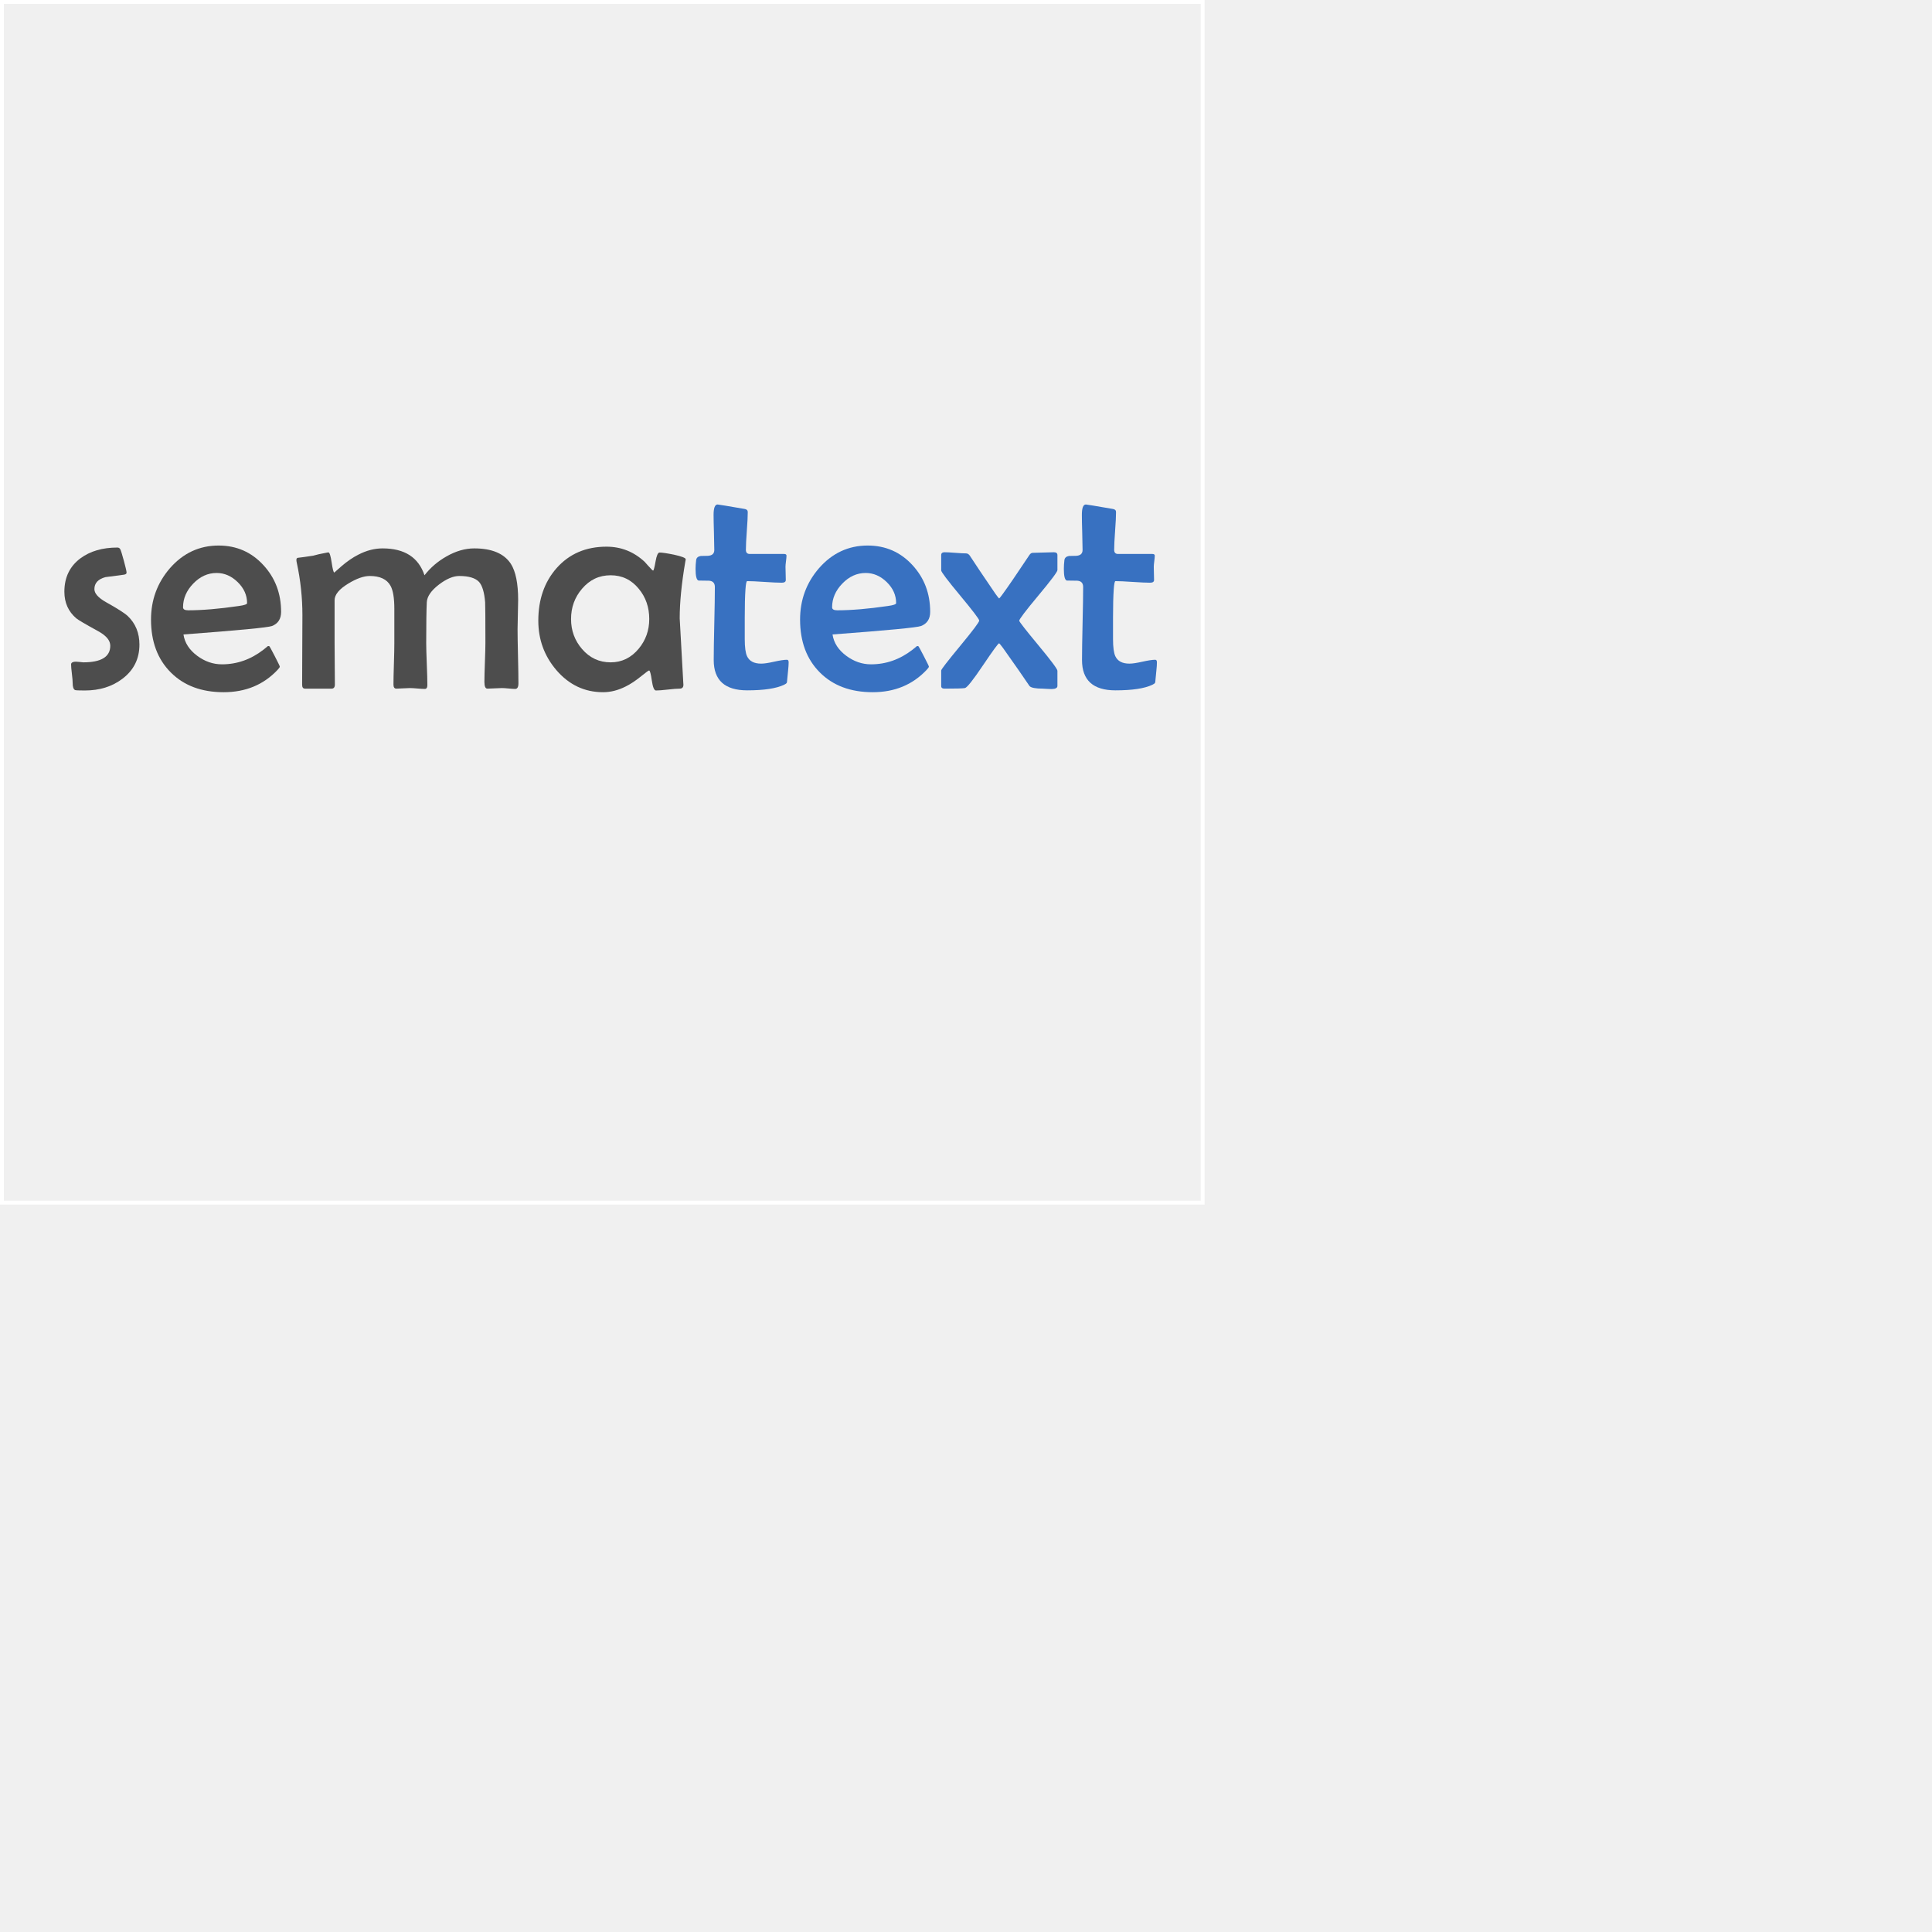
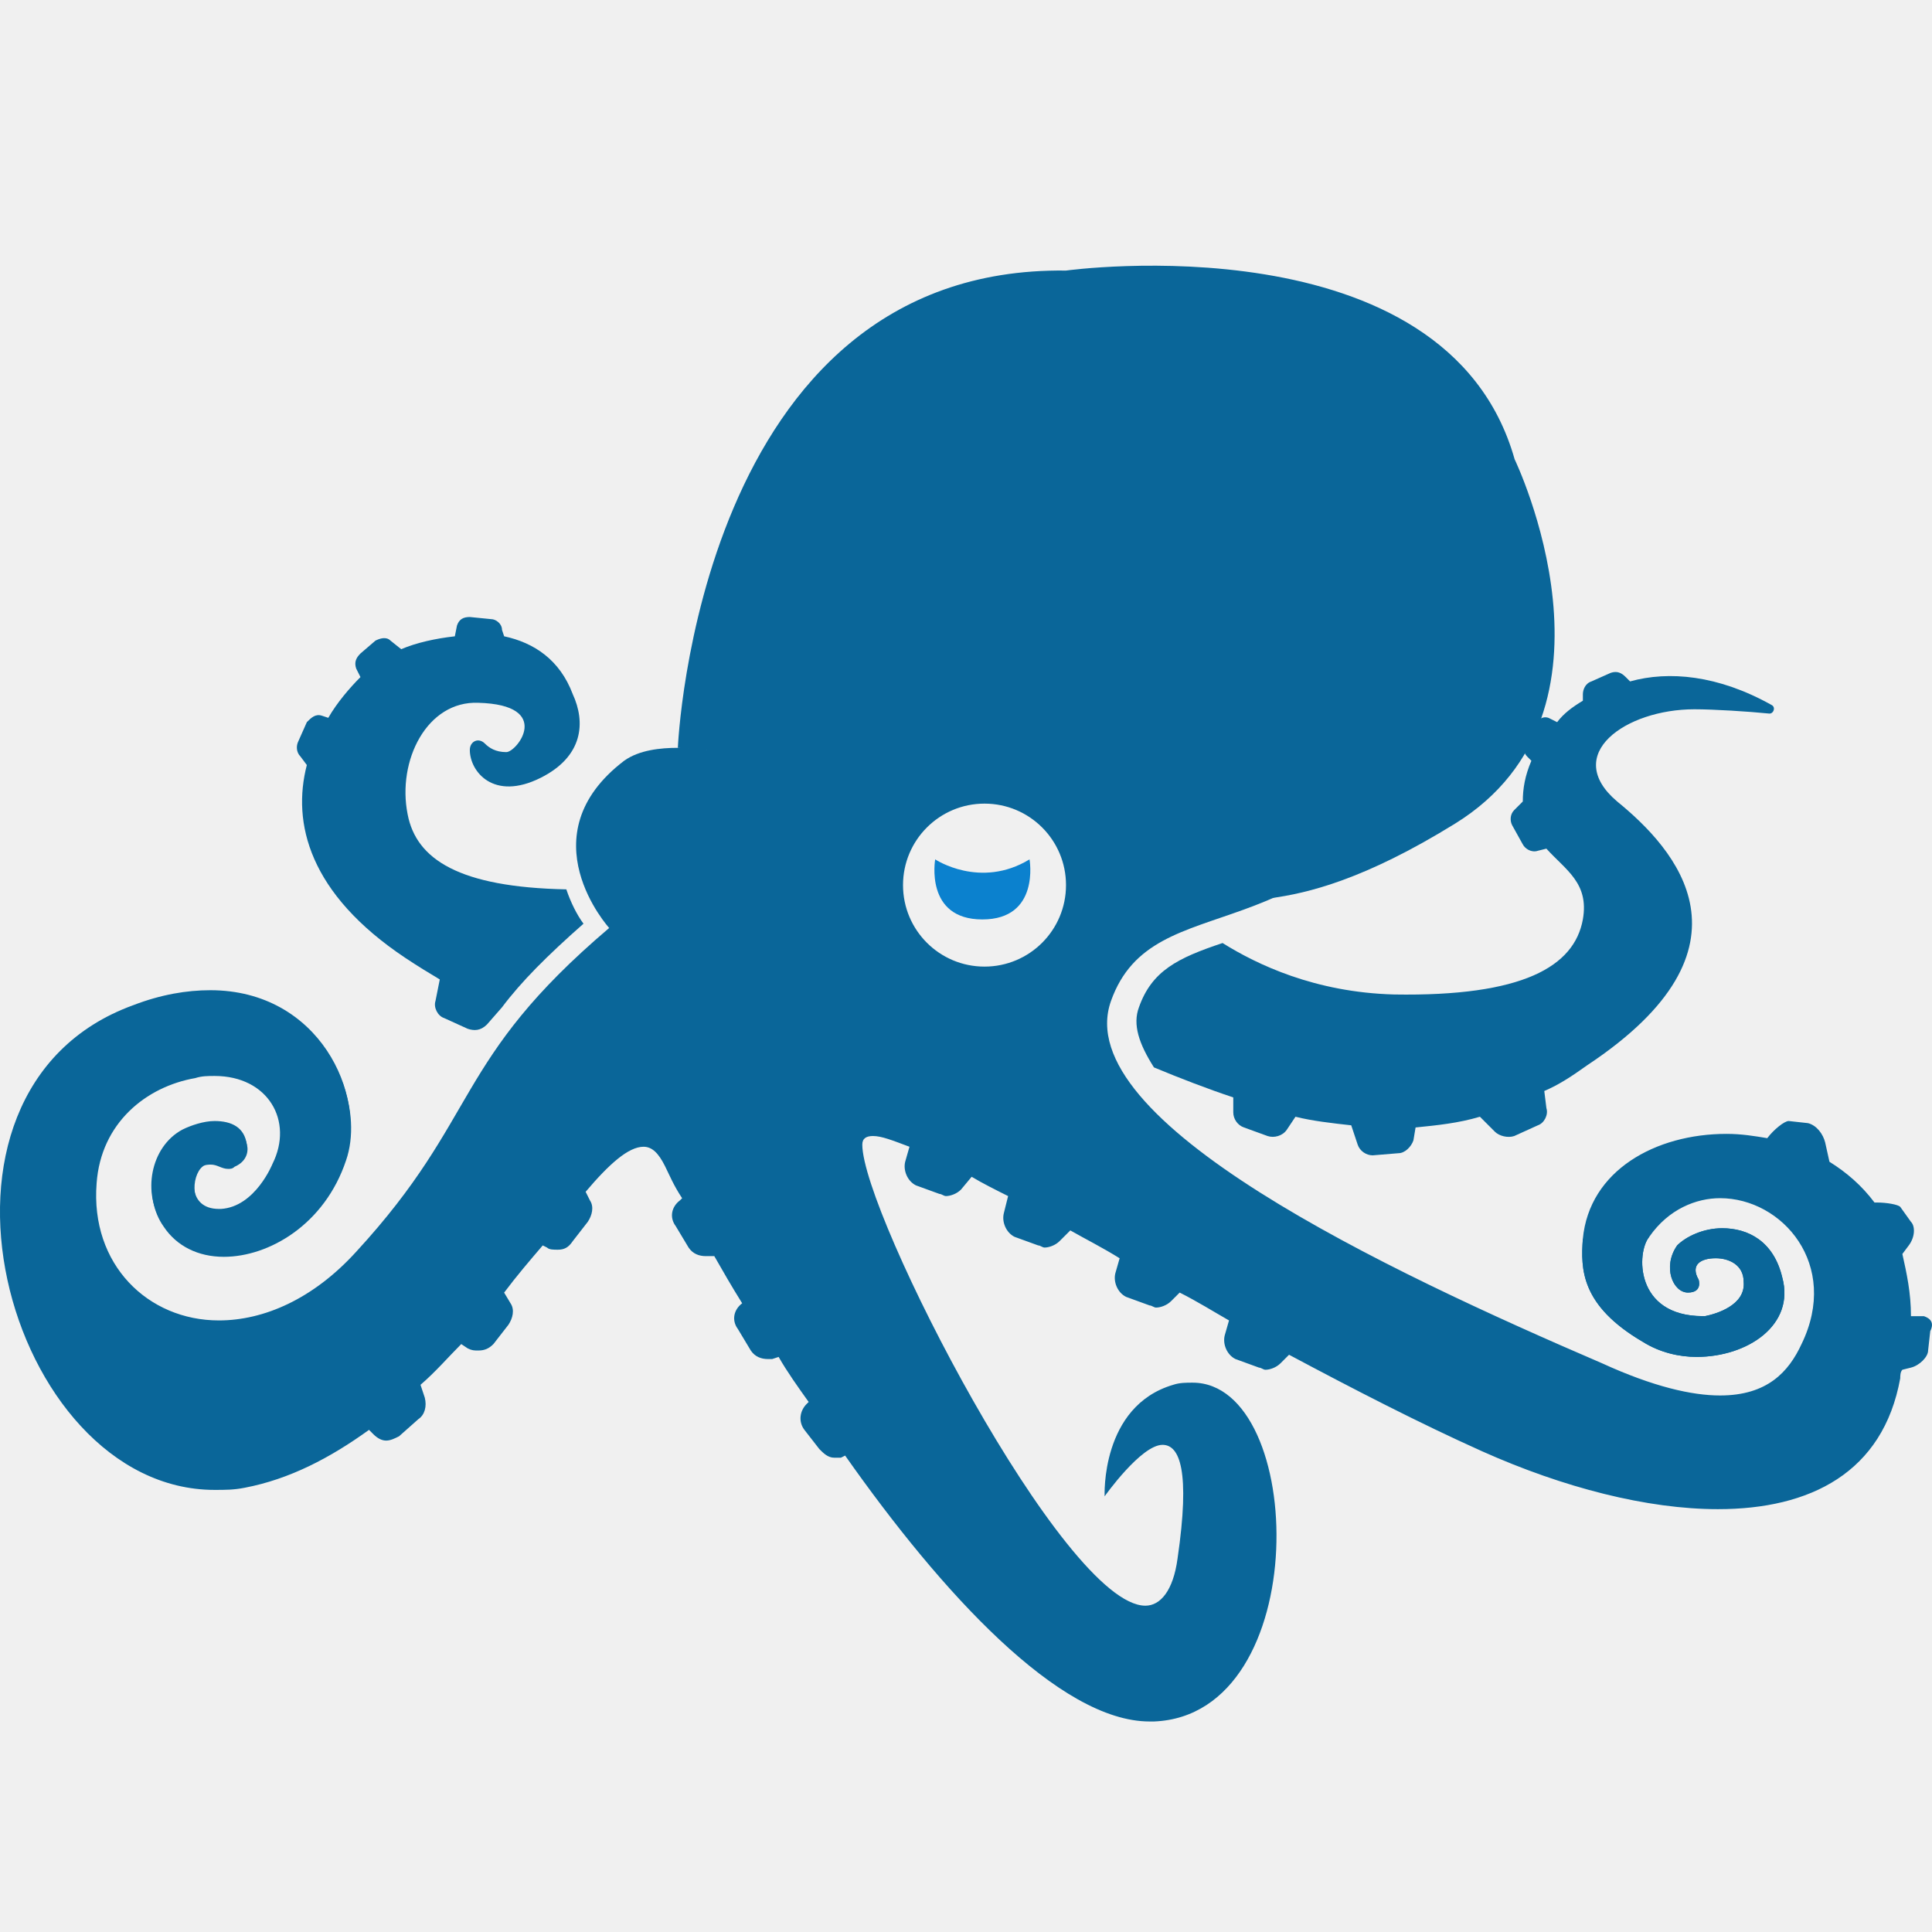
- <svg xmlns="http://www.w3.org/2000/svg" version="1.1" width="500" height="500" viewBox="0, 0, 500, 500" preserveAspectRatio="none" id="svg2">
-   <defs id="defs_7E052C23" />
-   <g id="layer_Paper" style="fill:#000000;fill-opacity:1;stroke:#000000;stroke-opacity:1;fill-rule:nonzero;stroke-linecap:square;stroke-linejoin:miter;stroke-width:1;stroke-miterlimit:10">
-     <g id="6E765A23">
-       <rect style="fill:none;stroke:#FFFFFF" id="82C7D123" x="0.5" y="0.5" width="310.751" height="310.751" />
-       <g id="0F76B213">
-         <path style="fill:#4D4D4D;stroke:none" id="5186B213" d="M36.084,166.824 C36.084,170.499 34.616,173.447 31.682,175.665 C29.02,177.687 25.776,178.698 21.951,178.698 C20.472,178.698 19.631,178.662 19.435,178.588 C19.012,178.393 18.806,177.788 18.806,176.777 C18.806,176.232 18.739,175.42 18.602,174.335 C18.467,173.248 18.4,172.447 18.4,171.927 C18.4,171.61 18.62,171.398 19.067,171.299 C19.387,171.225 19.843,171.225 20.435,171.299 C21.198,171.373 21.568,171.413 21.545,171.413 C26.207,171.413 28.538,169.979 28.538,167.116 C28.538,165.763 27.514,164.517 25.464,163.382 C22.138,161.557 20.224,160.436 19.731,160.016 C17.685,158.263 16.66,155.97 16.66,153.133 C16.66,149.432 18.055,146.546 20.842,144.476 C23.358,142.625 26.539,141.703 30.389,141.703 C30.73,141.703 30.986,141.862 31.147,142.183 C31.306,142.503 31.613,143.503 32.071,145.18 C32.527,146.855 32.757,147.867 32.757,148.212 C32.757,148.483 32.52,148.656 32.053,148.732 C30.474,148.952 28.883,149.162 27.279,149.362 C25.38,149.878 24.431,150.914 24.431,152.467 C24.431,153.577 25.429,154.699 27.427,155.835 C30.389,157.487 32.262,158.683 33.053,159.423 C35.076,161.346 36.084,163.813 36.084,166.824" />
-         <path style="fill:#4D4D4D;stroke:none" id="B386B213" d="M63.946,156.093 C63.946,154.046 63.137,152.234 61.521,150.656 C59.906,149.077 58.087,148.286 56.065,148.286 C53.795,148.286 51.776,149.198 50.017,151.025 C48.253,152.851 47.372,154.898 47.372,157.163 C47.372,157.685 47.815,157.945 48.702,157.945 C52.35,157.945 56.718,157.575 61.796,156.833 C63.23,156.636 63.946,156.389 63.946,156.093 M72.748,158.351 C72.748,160.176 71.963,161.398 70.384,162.012 C69.324,162.409 61.69,163.135 47.48,164.198 C47.804,166.366 48.998,168.216 51.07,169.747 C53.042,171.201 55.164,171.927 57.435,171.927 C61.332,171.927 64.909,170.671 68.163,168.156 C68.557,167.835 68.954,167.512 69.349,167.192 C69.546,167.192 69.673,167.218 69.737,167.268 C69.798,167.319 70.261,168.175 71.124,169.838 C71.988,171.504 72.416,172.4 72.416,172.521 C72.416,172.671 72.219,172.954 71.826,173.371 C68.201,177.221 63.55,179.142 57.879,179.142 C52.155,179.142 47.593,177.435 44.19,174.018 C40.783,170.603 39.081,166.046 39.081,160.348 C39.081,155.266 40.71,150.84 43.966,147.066 C47.394,143.142 51.6,141.185 56.583,141.185 C61.221,141.185 65.093,142.884 68.201,146.29 C71.236,149.597 72.748,153.613 72.748,158.351" />
-         <path style="fill:#4D4D4D;stroke:none" id="6686B213" d="M134.169,176.849 C134.169,177.812 133.885,178.296 133.319,178.296 C132.947,178.296 132.39,178.256 131.635,178.181 C130.883,178.108 130.31,178.07 129.916,178.07 C129.496,178.07 128.866,178.097 128.026,178.144 C127.191,178.194 126.561,178.22 126.142,178.22 C125.622,178.22 125.364,177.64 125.364,176.481 C125.364,175.348 125.408,173.65 125.493,171.394 C125.579,169.135 125.622,167.44 125.622,166.304 C125.622,160.064 125.599,156.588 125.552,155.871 C125.351,153.333 124.831,151.579 123.996,150.619 C123.034,149.582 121.319,149.066 118.853,149.066 C117.297,149.066 115.546,149.804 113.599,151.285 C111.577,152.837 110.528,154.368 110.454,155.871 C110.357,157.795 110.304,161.312 110.304,166.416 C110.304,167.626 110.357,169.438 110.454,171.855 C110.553,174.272 110.602,176.086 110.602,177.293 C110.602,177.96 110.38,178.296 109.936,178.296 C109.49,178.296 108.845,178.256 107.991,178.181 C107.143,178.108 106.492,178.07 106.052,178.07 C105.658,178.07 105.075,178.097 104.311,178.144 C103.544,178.194 102.966,178.22 102.575,178.22 C102.078,178.22 101.829,177.862 101.829,177.145 C101.829,175.961 101.869,174.179 101.943,171.802 C102.019,169.421 102.053,167.638 102.053,166.452 L102.053,157.537 C102.053,154.75 101.721,152.763 101.055,151.579 C100.118,149.904 98.332,149.066 95.692,149.066 C94.136,149.066 92.288,149.718 90.142,151.025 C87.774,152.454 86.591,153.896 86.591,155.353 L86.591,166.158 C86.591,167.391 86.602,169.227 86.627,171.671 C86.647,174.111 86.665,175.938 86.665,177.145 C86.665,177.862 86.378,178.22 85.813,178.22 L78.933,178.22 C78.436,178.22 78.192,177.885 78.192,177.221 C78.192,175.223 78.201,172.219 78.226,168.212 C78.252,164.202 78.264,161.2 78.264,159.203 C78.264,154.687 77.784,150.187 76.82,145.696 C76.748,145.379 76.706,145.116 76.706,144.92 C76.706,144.598 76.82,144.416 77.044,144.364 C77.956,144.268 79.286,144.082 81.037,143.81 C81.853,143.564 83.075,143.292 84.703,142.995 L84.997,142.96 C85.295,142.96 85.572,143.827 85.83,145.565 C86.09,147.305 86.319,148.174 86.515,148.174 L88.366,146.546 C89.82,145.29 91.277,144.288 92.732,143.549 C94.828,142.465 96.923,141.923 99.021,141.923 C104.696,141.923 108.306,144.243 109.86,148.88 C111.391,146.907 113.29,145.277 115.559,143.994 C117.978,142.615 120.369,141.923 122.738,141.923 C127.303,141.923 130.46,143.254 132.209,145.918 C133.465,147.891 134.097,151.01 134.097,155.281 C134.097,156.093 134.072,157.351 134.021,159.051 C133.974,160.754 133.945,162.012 133.945,162.826 C133.945,164.382 133.983,166.719 134.059,169.838 C134.135,172.957 134.169,175.297 134.169,176.849" />
-         <path style="fill:#4D4D4D;stroke:none" id="9886B213" d="M168.025,160.202 C168.025,157.163 167.124,154.566 165.327,152.391 C163.423,150.052 160.994,148.88 158.036,148.88 C155.073,148.88 152.612,150.037 150.637,152.359 C148.734,154.577 147.788,157.191 147.788,160.202 C147.788,163.187 148.734,165.776 150.637,167.972 C152.612,170.265 155.073,171.413 158.036,171.413 C160.92,171.413 163.337,170.241 165.286,167.898 C167.113,165.701 168.025,163.135 168.025,160.202 M177.458,144.734 C177.458,144.831 177.426,145.055 177.348,145.4 C176.384,151.05 175.906,155.92 175.906,160.016 C175.906,160.263 176.212,165.801 176.83,176.627 L176.866,177.145 C176.891,177.862 176.567,178.22 175.889,178.22 C175.21,178.22 174.189,178.3 172.816,178.461 C171.448,178.619 170.431,178.698 169.763,178.698 C169.296,178.698 168.938,177.837 168.689,176.111 C168.443,174.384 168.209,173.519 167.987,173.519 C167.841,173.519 167.173,174.001 165.99,174.963 C164.534,176.147 163.174,177.048 161.92,177.664 C159.972,178.649 158.021,179.142 156.075,179.142 C151.286,179.142 147.256,177.232 143.974,173.409 C140.866,169.759 139.313,165.505 139.313,160.643 C139.313,155.167 140.882,150.642 144.014,147.066 C147.294,143.344 151.609,141.479 156.963,141.479 C160.738,141.479 164.03,142.786 166.841,145.4 C167.261,145.893 167.915,146.609 168.801,147.546 L169.027,147.658 C169.171,147.658 169.38,146.88 169.653,145.328 C169.926,143.774 170.27,142.995 170.687,142.995 C171.353,142.995 172.6,143.18 174.428,143.552 C176.447,143.994 177.458,144.391 177.458,144.734" />
-         <path style="fill:#3871C1;stroke:none" id="CA86B213" d="M204.101,171.413 C204.101,171.954 204.05,172.692 203.951,173.633 C203.832,174.79 203.756,175.541 203.727,175.887 C203.705,176.333 203.667,176.604 203.619,176.704 C203.519,176.875 203.285,177.048 202.917,177.221 C200.891,178.181 197.709,178.662 193.37,178.662 C187.595,178.662 184.71,176.05 184.71,170.819 C184.71,168.725 184.761,165.572 184.859,161.367 C184.958,157.161 185.005,154.008 185.005,151.913 C185.005,150.902 184.503,150.358 183.488,150.286 C182.577,150.286 181.676,150.274 180.792,150.248 C180.272,150.122 180.01,149.113 180.01,147.214 C180.01,146.499 180.065,145.745 180.162,144.956 C180.236,144.364 180.631,144.008 181.348,143.886 C181.96,143.886 182.568,143.871 183.158,143.848 C184.292,143.797 184.859,143.292 184.859,142.33 C184.859,141.344 184.827,139.839 184.768,137.815 C184.706,135.795 184.674,134.275 184.674,133.266 C184.674,131.465 185.021,130.562 185.71,130.562 C185.931,130.562 188.252,130.947 192.669,131.71 C193.232,131.786 193.519,132.057 193.519,132.526 C193.519,133.611 193.441,135.239 193.276,137.409 C193.114,139.58 193.035,141.209 193.035,142.291 C193.035,143.01 193.371,143.366 194.036,143.366 L202.917,143.366 C203.333,143.366 203.545,143.512 203.545,143.81 C203.545,144.106 203.5,144.581 203.414,145.235 C203.327,145.89 203.285,146.375 203.285,146.698 C203.285,147.066 203.295,147.633 203.325,148.398 C203.348,149.162 203.361,149.73 203.361,150.098 C203.361,150.568 203.01,150.804 202.324,150.804 C201.337,150.804 199.844,150.733 197.85,150.601 C195.85,150.464 194.355,150.396 193.371,150.396 C193.173,150.396 193.025,151.098 192.927,152.503 C192.799,154.256 192.741,156.711 192.741,159.867 L192.741,165.382 C192.741,167.503 192.94,168.983 193.333,169.819 C193.925,171.104 195.146,171.747 196.996,171.747 C197.761,171.747 198.884,171.578 200.362,171.242 C201.844,170.912 202.938,170.747 203.655,170.747 C203.951,170.747 204.101,170.965 204.101,171.413" />
-         <path style="fill:#3871C1;stroke:none" id="DC86B213" d="M231.92,156.093 C231.92,154.046 231.116,152.234 229.499,150.656 C227.885,149.077 226.063,148.286 224.041,148.286 C221.774,148.286 219.755,149.198 217.994,151.025 C216.228,152.851 215.348,154.898 215.348,157.163 C215.348,157.685 215.794,157.945 216.682,157.945 C220.328,157.945 224.695,157.575 229.776,156.833 C231.205,156.636 231.92,156.389 231.92,156.093 M240.729,158.351 C240.729,160.176 239.94,161.398 238.359,162.012 C237.303,162.409 229.666,163.135 215.458,164.198 C215.779,166.366 216.976,168.216 219.049,169.747 C221.022,171.201 223.144,171.927 225.409,171.927 C229.308,171.927 232.886,170.671 236.14,168.156 C236.534,167.835 236.929,167.512 237.325,167.192 C237.521,167.192 237.652,167.218 237.712,167.268 C237.777,167.319 238.238,168.175 239.101,169.838 C239.964,171.504 240.397,172.4 240.397,172.521 C240.397,172.671 240.2,172.954 239.803,173.371 C236.178,177.221 231.527,179.142 225.855,179.142 C220.131,179.142 215.57,177.435 212.166,174.018 C208.761,170.603 207.059,166.046 207.059,160.348 C207.059,155.266 208.687,150.84 211.942,147.066 C215.369,143.142 219.573,141.185 224.557,141.185 C229.198,141.185 233.068,142.884 236.178,146.29 C239.211,149.597 240.729,153.613 240.729,158.351" />
-         <path style="fill:#3871C1;stroke:none" id="0F86B213" d="M273.659,177.551 C273.659,177.9 273.399,178.133 272.883,178.256 C272.511,178.332 271.982,178.342 271.29,178.296 C270.28,178.243 269.834,178.22 269.956,178.22 C268.011,178.22 266.839,177.998 266.442,177.551 C264.938,175.308 262.646,172.018 259.561,167.674 C258.969,166.886 258.635,166.49 258.561,166.49 C258.341,166.49 256.96,168.379 254.417,172.151 C251.83,175.999 250.263,177.972 249.718,178.07 C249.177,178.169 247.424,178.22 244.465,178.22 C243.873,178.22 243.579,177.998 243.579,177.551 L243.579,173.519 C243.579,173.248 245.216,171.127 248.498,167.158 C251.78,163.187 253.42,161.003 253.42,160.608 C253.42,160.238 251.78,158.081 248.498,154.131 C245.216,150.187 243.579,148.016 243.579,147.622 L243.579,143.662 C243.579,143.169 243.873,142.922 244.465,142.922 C245.083,142.922 246.007,142.97 247.238,143.07 C248.473,143.169 249.399,143.218 250.014,143.218 C250.361,143.218 250.667,143.391 250.94,143.736 C252.397,145.981 254.617,149.286 257.601,153.653 C258.189,154.465 258.512,154.871 258.561,154.871 C258.635,154.871 258.906,154.552 259.375,153.911 C260.807,151.963 263.164,148.521 266.442,143.588 C266.689,143.239 266.973,143.07 267.294,143.07 C267.911,143.07 268.823,143.046 270.032,142.995 C271.24,142.945 272.141,142.922 272.731,142.922 C273.35,142.922 273.659,143.169 273.659,143.662 L273.659,147.546 C273.659,147.992 272.012,150.187 268.721,154.131 C265.423,158.081 263.778,160.248 263.778,160.643 C263.778,160.889 265.423,163.001 268.721,166.974 C272.012,170.943 273.659,173.151 273.659,173.593 L273.659,177.551" />
-         <path style="fill:#3871C1;stroke:none" id="2196B213" d="M299.41,171.413 C299.41,171.954 299.363,172.692 299.26,173.633 C299.137,174.79 299.063,175.541 299.04,175.887 C299.016,176.333 298.978,176.604 298.926,176.704 C298.83,176.875 298.596,177.048 298.226,177.221 C296.202,178.181 293.018,178.662 288.681,178.662 C282.908,178.662 280.024,176.05 280.024,170.819 C280.024,168.725 280.074,165.572 280.169,161.367 C280.269,157.161 280.318,154.008 280.318,151.913 C280.318,150.902 279.812,150.358 278.803,150.286 C277.886,150.286 276.987,150.274 276.099,150.248 C275.581,150.122 275.323,149.113 275.323,147.214 C275.323,146.499 275.374,145.745 275.469,144.956 C275.545,144.364 275.942,144.008 276.655,143.886 C277.271,143.886 277.877,143.871 278.467,143.848 C279.603,143.797 280.169,143.292 280.169,142.33 C280.169,141.344 280.138,139.839 280.077,137.815 C280.013,135.795 279.986,134.275 279.986,133.266 C279.986,131.465 280.33,130.562 281.022,130.562 C281.242,130.562 283.561,130.947 287.976,131.71 C288.545,131.786 288.828,132.057 288.828,132.526 C288.828,133.611 288.748,135.239 288.585,137.409 C288.427,139.58 288.346,141.209 288.346,142.291 C288.346,143.01 288.681,143.366 289.345,143.366 L298.226,143.366 C298.646,143.366 298.854,143.512 298.854,143.81 C298.854,144.106 298.811,144.581 298.725,145.235 C298.638,145.89 298.596,146.375 298.596,146.698 C298.596,147.066 298.61,147.633 298.632,148.398 C298.657,149.162 298.67,149.73 298.67,150.098 C298.67,150.568 298.327,150.804 297.633,150.804 C296.646,150.804 295.157,150.733 293.159,150.601 C291.159,150.464 289.668,150.396 288.681,150.396 C288.482,150.396 288.334,151.098 288.237,152.503 C288.112,154.256 288.05,156.711 288.05,159.867 L288.05,165.382 C288.05,167.503 288.251,168.983 288.643,169.819 C289.235,171.104 290.457,171.747 292.305,171.747 C293.07,171.747 294.193,171.578 295.671,171.242 C297.151,170.912 298.251,170.747 298.966,170.747 C299.26,170.747 299.41,170.965 299.41,171.413" />
-       </g>
+ <svg xmlns="http://www.w3.org/2000/svg" width="624.046" height="624.046" viewBox="0 0 624.046 624.046" id="svg4956" version="1.1">
+   <defs id="defs4958">
+     <clipPath clipPathUnits="userSpaceOnUse" id="clipPath372">
+       <path d="m 0,1080 1920,0 L 1920,0 0,0 0,1080 Z" id="path374" />
+     </clipPath>
+   </defs>
+   <g id="layer1" transform="translate(196.8735,-205.4625)">
+     <g id="g6489" transform="matrix(4.875466,0,0,4.875466,-1589.588,-192.0654)">
+       <path id="path346" style="fill:#0a6699;fill-opacity:1;fill-rule:nonzero;stroke:none" d="m 305.986,132.219 c -0.995,3.836 0.142,8.525 6.536,12.787 0.853,0.568 1.562,0.994 2.272,1.42 l -0.284,1.421 c -0.142,0.426 0.141,0.995 0.568,1.136 l 1.564,0.711 c 0.426,0.141 0.853,0.141 1.279,-0.285 l 0.994,-1.136 c 1.279,-1.705 2.984,-3.41 5.4,-5.541 -0.426,-0.569 -0.853,-1.421 -1.137,-2.274 -7.104,-0.141 -9.945,-1.989 -10.514,-4.973 -0.71,-3.551 1.279,-7.53 4.689,-7.388 4.973,0.141 2.558,3.268 1.847,3.268 -0.711,0 -1.137,-0.284 -1.421,-0.569 -0.426,-0.426 -0.995,-0.141 -0.995,0.426 0,1.421 1.564,3.41 4.689,1.847 2.842,-1.421 2.984,-3.694 2.131,-5.541 -0.853,-2.274 -2.558,-3.41 -4.546,-3.836 l -0.142,-0.426 c 0,-0.426 -0.426,-0.71 -0.71,-0.71 l -1.421,-0.142 c -0.426,0 -0.71,0.142 -0.853,0.569 l -0.141,0.71 c -1.279,0.142 -2.558,0.426 -3.553,0.853 l -0.71,-0.568 c -0.284,-0.285 -0.71,-0.142 -0.995,0 l -0.994,0.853 c -0.285,0.284 -0.426,0.568 -0.285,0.994 l 0.285,0.569 c -0.711,0.71 -1.564,1.705 -2.131,2.699 l -0.426,-0.141 c -0.426,-0.142 -0.711,0.141 -0.995,0.426 l -0.569,1.279 c -0.141,0.284 -0.141,0.71 0.142,0.994 l 0.426,0.569 z" />
+       <path id="path354-1" style="fill:#0a6699;fill-opacity:1;fill-rule:nonzero;stroke:none" d="m 350.883,145.575 c -2.984,0 -5.399,-2.415 -5.399,-5.399 0,-2.984 2.415,-5.399 5.399,-5.399 2.984,0 5.399,2.415 5.399,5.399 0,2.984 -2.415,5.399 -5.399,5.399 m 62.231,23.159 -0.853,0 c 0,-1.562 -0.285,-2.841 -0.569,-4.12 l 0.426,-0.569 c 0.426,-0.568 0.426,-1.279 0.142,-1.562 l -0.711,-0.995 c -0.141,-0.141 -0.853,-0.284 -1.562,-0.284 l -0.142,0 c -0.853,-1.136 -1.846,-1.989 -2.984,-2.7 l -0.284,-1.279 c -0.142,-0.568 -0.569,-1.136 -1.136,-1.279 l -1.279,-0.141 c -0.285,0 -0.995,0.568 -1.421,1.136 -0.853,-0.142 -1.705,-0.284 -2.699,-0.284 -4.689,0 -9.094,2.415 -9.52,6.961 -0.142,1.99 -0.142,4.405 3.979,6.82 1.136,0.71 2.415,0.995 3.551,0.995 3.41,0 6.536,-2.131 5.684,-5.258 -0.569,-2.415 -2.274,-3.268 -3.979,-3.268 -1.279,0 -2.415,0.569 -2.984,1.136 -0.994,1.421 -0.284,3.126 0.711,3.126 0.994,0 0.71,-0.853 0.71,-0.853 -0.569,-0.995 0.142,-1.421 1.136,-1.421 0.853,0 1.847,0.426 1.847,1.562 0.142,1.564 -1.847,2.131 -2.558,2.274 l -0.142,0 c -4.546,0 -4.404,-4.263 -3.551,-5.256 1.279,-1.847 3.125,-2.558 4.689,-2.558 4.12,0 7.956,4.404 5.399,9.661 -0.853,1.846 -2.274,3.41 -5.399,3.41 -1.847,0 -4.405,-0.569 -7.815,-2.131 -14.207,-6.11 -35.377,-16.055 -32.536,-24.011 2.841,-7.957 13.356,-2.416 21.596,-17.192 6.251,-11.224 -0.284,-21.88 -5.968,-24.864 -4.12,-2.131 -8.099,-3.125 -11.65,-3.125 -19.891,0 -30.69,28.558 -30.69,28.558 0,0 -0.851,-0.142 -1.989,-0.142 -1.136,0 -2.558,0.142 -3.551,0.853 -6.536,4.974 -0.995,11.082 -0.995,11.082 -10.371,8.809 -8.525,12.502 -16.765,21.454 -2.842,3.126 -6.11,4.546 -9.094,4.546 -4.689,0 -8.525,-3.694 -8.099,-9.092 0.285,-3.979 3.269,-6.394 6.536,-6.963 0.426,-0.141 0.853,-0.141 1.279,-0.141 3.551,0 5.256,2.984 3.836,5.825 0,0 -1.137,2.841 -3.41,2.984 l -0.142,0 c -2.131,0 -1.846,-2.415 -1.136,-2.984 0.142,-0.142 0.426,-0.142 0.569,-0.142 0.426,0 0.71,0.285 1.136,0.285 0.142,0 0.284,0 0.426,-0.142 0.994,-0.426 0.853,-1.279 0.853,-1.279 -0.142,-1.136 -0.995,-1.562 -2.131,-1.562 -0.71,0 -1.562,0.284 -2.131,0.568 -2.131,1.137 -2.7,4.263 -1.279,6.253 0.853,1.279 2.274,1.989 3.979,1.989 2.982,0 6.678,-2.131 8.098,-6.394 1.421,-4.12 -1.705,-11.082 -8.95,-11.082 -1.564,0 -3.269,0.285 -5.115,0.995 -15.629,5.683 -8.383,32.11 5.399,32.11 0.71,0 1.279,0 1.989,-0.142 2.984,-0.568 5.684,-1.989 8.241,-3.836 l 0.284,0.285 c 0.284,0.284 0.569,0.426 0.853,0.426 0.284,0 0.569,-0.142 0.853,-0.285 l 1.279,-1.136 c 0.426,-0.284 0.569,-0.853 0.426,-1.421 l -0.284,-0.853 c 0.994,-0.853 1.846,-1.846 2.699,-2.699 l 0.426,0.284 c 0.284,0.142 0.426,0.142 0.71,0.142 0.426,0 0.711,-0.142 0.995,-0.426 l 0.995,-1.279 c 0.284,-0.426 0.426,-0.995 0.141,-1.421 l -0.426,-0.71 c 0.853,-1.136 1.705,-2.131 2.558,-3.126 l 0.285,0.142 c 0.141,0.142 0.426,0.142 0.71,0.142 0.426,0 0.71,-0.142 0.995,-0.569 l 0.994,-1.279 c 0.285,-0.426 0.426,-0.995 0.142,-1.421 l -0.284,-0.568 c 1.562,-1.847 2.841,-2.984 3.836,-2.984 0.568,0 0.994,0.426 1.42,1.279 0.285,0.568 0.569,1.279 1.137,2.131 l -0.142,0.141 c -0.569,0.426 -0.71,1.137 -0.284,1.705 l 0.853,1.421 c 0.284,0.426 0.71,0.569 1.136,0.569 l 0.284,0 0.284,0 c 0.569,0.994 1.137,1.989 1.847,3.125 -0.569,0.426 -0.71,1.136 -0.284,1.705 l 0.853,1.421 c 0.284,0.426 0.71,0.568 1.136,0.568 l 0.284,0 0.426,-0.141 c 0.569,0.994 1.279,1.989 1.99,2.984 l -0.142,0.141 c -0.426,0.426 -0.569,1.137 -0.142,1.705 l 0.995,1.279 c 0.284,0.285 0.569,0.569 0.995,0.569 l 0.426,0 0.284,-0.142 c 6.394,9.094 14.207,17.617 20.175,17.617 l 0.284,0 c 10.656,-0.426 10.089,-22.448 2.558,-22.448 -0.426,0 -0.853,0 -1.279,0.141 -4.83,1.421 -4.546,7.389 -4.546,7.389 0,0 2.415,-3.41 3.836,-3.41 1.136,0 1.847,1.705 0.995,7.53 -0.285,2.131 -1.137,3.126 -2.131,3.126 -5.399,0 -18.755,-26.001 -18.755,-30.547 0,-0.426 0.285,-0.569 0.711,-0.569 0.568,0 1.278,0.285 2.415,0.711 l -0.285,0.994 c -0.141,0.569 0.142,1.279 0.711,1.564 l 1.562,0.568 c 0.142,0 0.284,0.142 0.426,0.142 0.284,0 0.71,-0.142 0.995,-0.426 l 0.71,-0.853 c 0.71,0.426 1.562,0.853 2.415,1.279 l -0.284,1.136 c -0.142,0.569 0.142,1.279 0.71,1.564 l 1.564,0.568 c 0.141,0 0.284,0.142 0.426,0.142 0.284,0 0.71,-0.142 0.994,-0.426 l 0.711,-0.71 c 0.994,0.568 2.131,1.136 3.268,1.846 l -0.285,0.995 c -0.141,0.568 0.142,1.279 0.711,1.562 l 1.562,0.569 c 0.142,0 0.284,0.141 0.426,0.141 0.284,0 0.71,-0.141 0.995,-0.426 l 0.568,-0.568 c 1.137,0.568 2.274,1.279 3.269,1.846 l -0.285,0.995 c -0.141,0.569 0.142,1.279 0.711,1.562 l 1.562,0.569 c 0.142,0 0.284,0.142 0.426,0.142 0.284,0 0.71,-0.142 0.995,-0.426 l 0.568,-0.569 c 4.263,2.274 8.668,4.546 12.787,6.394 5.399,2.415 10.94,3.836 15.629,3.836 6.109,0 10.94,-2.415 12.076,-8.668 0,-0.141 0,-0.426 0.142,-0.568 l 0.569,-0.142 c 0.568,-0.142 1.136,-0.71 1.136,-1.136 l 0.142,-1.279 c 0.284,-0.569 0,-0.853 -0.426,-0.995" />
+       <path id="path358" style="fill:#0b81ce;fill-opacity:1;fill-rule:nonzero;stroke:none" d="m 347.615,138.471 c 0,0 -0.71,3.979 3.126,3.979 3.835,0 3.125,-3.979 3.125,-3.979 -3.268,1.989 -6.251,0 -6.251,0" />
+       <path id="path362-5" style="fill:#0a6699;fill-opacity:1;fill-rule:nonzero;stroke:none" d="m 386.545,137.476 c 0.142,0.284 0.569,0.569 0.995,0.426 l 0.568,-0.142 c 1.279,1.421 2.842,2.274 2.416,4.689 -0.569,3.126 -3.979,5.115 -12.504,4.973 -5.256,-0.141 -9.092,-1.989 -11.366,-3.409 -2.984,0.994 -4.689,1.846 -5.541,4.261 -0.426,1.137 0,2.416 0.995,3.979 1.705,0.71 3.551,1.421 5.256,1.989 l 0,0.995 c 0,0.426 0.285,0.853 0.711,0.995 l 1.562,0.568 c 0.426,0.142 0.995,0 1.279,-0.426 l 0.569,-0.853 c 1.136,0.285 2.415,0.426 3.694,0.569 l 0.426,1.279 c 0.142,0.426 0.569,0.71 0.995,0.71 l 1.705,-0.141 c 0.425,0 0.851,-0.426 0.994,-0.853 l 0.142,-0.853 c 1.42,-0.142 2.841,-0.285 4.263,-0.711 l 0.994,0.995 c 0.285,0.284 0.853,0.426 1.279,0.284 l 1.564,-0.71 c 0.426,-0.142 0.71,-0.71 0.568,-1.136 l -0.141,-1.137 c 0.994,-0.426 1.846,-0.994 2.841,-1.705 11.793,-7.814 5.825,-14.35 1.989,-17.475 -3.694,-3.126 0.569,-6.11 5.115,-6.11 1.279,0 3.553,0.142 4.973,0.285 0.285,0 0.426,-0.426 0.142,-0.569 -3.553,-1.989 -6.82,-2.274 -9.377,-1.562 l -0.284,-0.285 c -0.284,-0.284 -0.569,-0.426 -0.995,-0.284 l -1.279,0.569 c -0.426,0.141 -0.568,0.568 -0.568,0.853 l 0,0.426 c -0.711,0.426 -1.279,0.853 -1.705,1.42 l -0.569,-0.284 c -0.426,-0.142 -0.71,0.142 -0.853,0.426 l -0.71,1.136 c -0.142,0.284 -0.142,0.71 0.141,0.995 l 0.285,0.284 c -0.426,0.995 -0.569,1.847 -0.569,2.7 l -0.569,0.568 c -0.284,0.285 -0.284,0.711 -0.141,0.995 l 0.71,1.279 z" />
+       <path id="path378-5" style="fill:#0a6699;fill-opacity:1;fill-rule:nonzero;stroke:none" d="m 330.566,131.083 c 0,0 1.309,-31.934 25.716,-31.621 0,0 25.2,-3.495 29.721,12.5 0,0 8.061,16.71 -3.939,24.136 -11.999,7.426 -15.159,3.658 -16.686,6.351 -1.529,2.694 -10.21,-9.238 -10.21,-9.238 l -24.602,-2.129 z" />
+       <path id="path390" style="fill:#0a6699;fill-opacity:1;fill-rule:nonzero;stroke:none" d="m 390.523,163.619 c -0.142,1.989 -0.142,4.405 3.979,6.82 1.136,0.71 2.415,0.994 3.551,0.994 3.41,0 6.536,-2.13 5.684,-5.256 -0.569,-2.415 -2.274,-3.268 -3.979,-3.268 -1.279,0 -2.415,0.568 -2.984,1.136 -0.994,1.421 -0.284,3.126 0.711,3.126 0.994,0 0.71,-0.853 0.71,-0.853 -0.569,-0.995 0.142,-1.421 1.136,-1.421 0.853,0 1.847,0.426 1.847,1.562 0.141,1.564 -1.847,2.131 -2.558,2.274 l -0.142,0 c -4.546,0 -4.404,-4.263 -3.551,-5.258" />
+       <path id="path386" style="fill:#0a6699;fill-opacity:1;fill-rule:nonzero;stroke:none" d="m 304.95,154.856 c 0.693,1.101 -0.486,2.558 -1.196,3.979 0,0 -1.137,2.841 -3.41,2.982 l -0.142,0 c -2.131,0 -1.847,-2.415 -1.136,-2.982 0.141,-0.142 0.426,-0.142 0.568,-0.142 0.426,0 0.711,0.284 1.137,0.284 0.141,0 0.284,0 0.426,-0.141 0.994,-0.426 0.853,-1.279 0.853,-1.279 -0.142,-1.137 -0.995,-1.564 -2.131,-1.564 -0.711,0 -1.564,0.285 -2.131,0.569 -2.131,1.136 -2.7,4.263 -1.279,6.251 0.853,1.279 2.272,1.989 3.978,1.989 2.984,0 6.679,-2.131 8.099,-6.393 1.062,-3.083 -0.419,-7.755 -4.265,-9.914" />
    </g>
  </g>
</svg>
